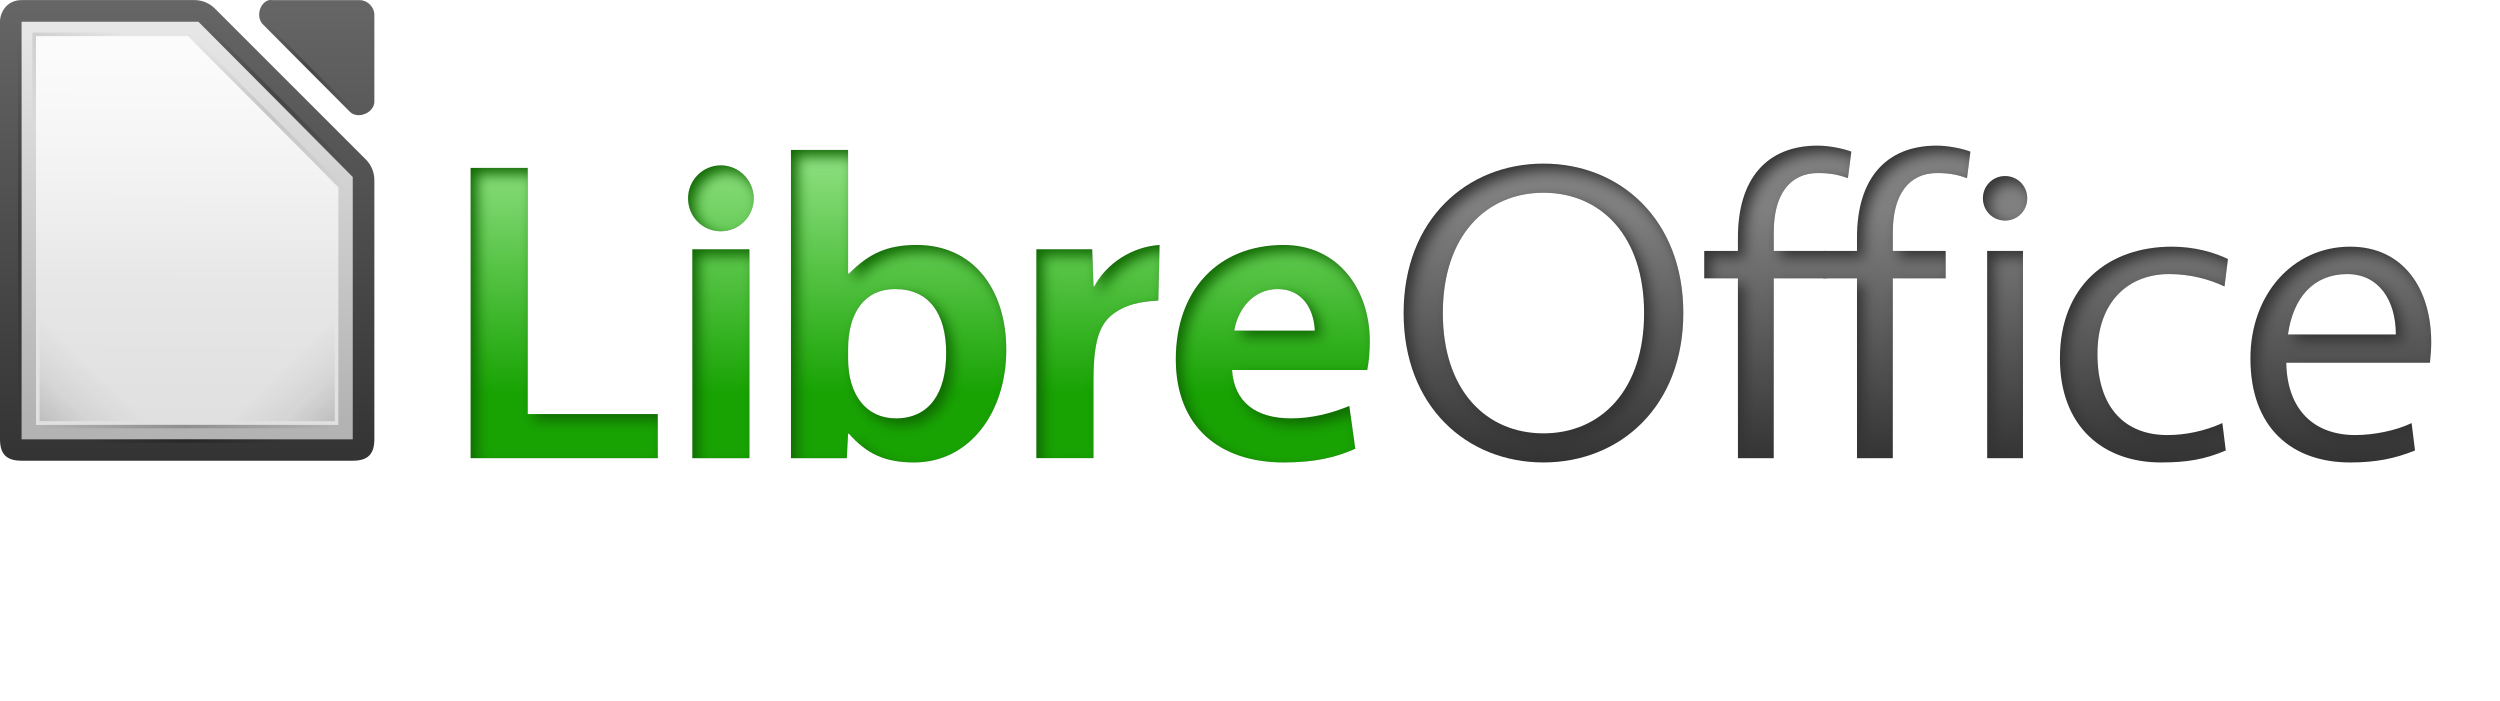
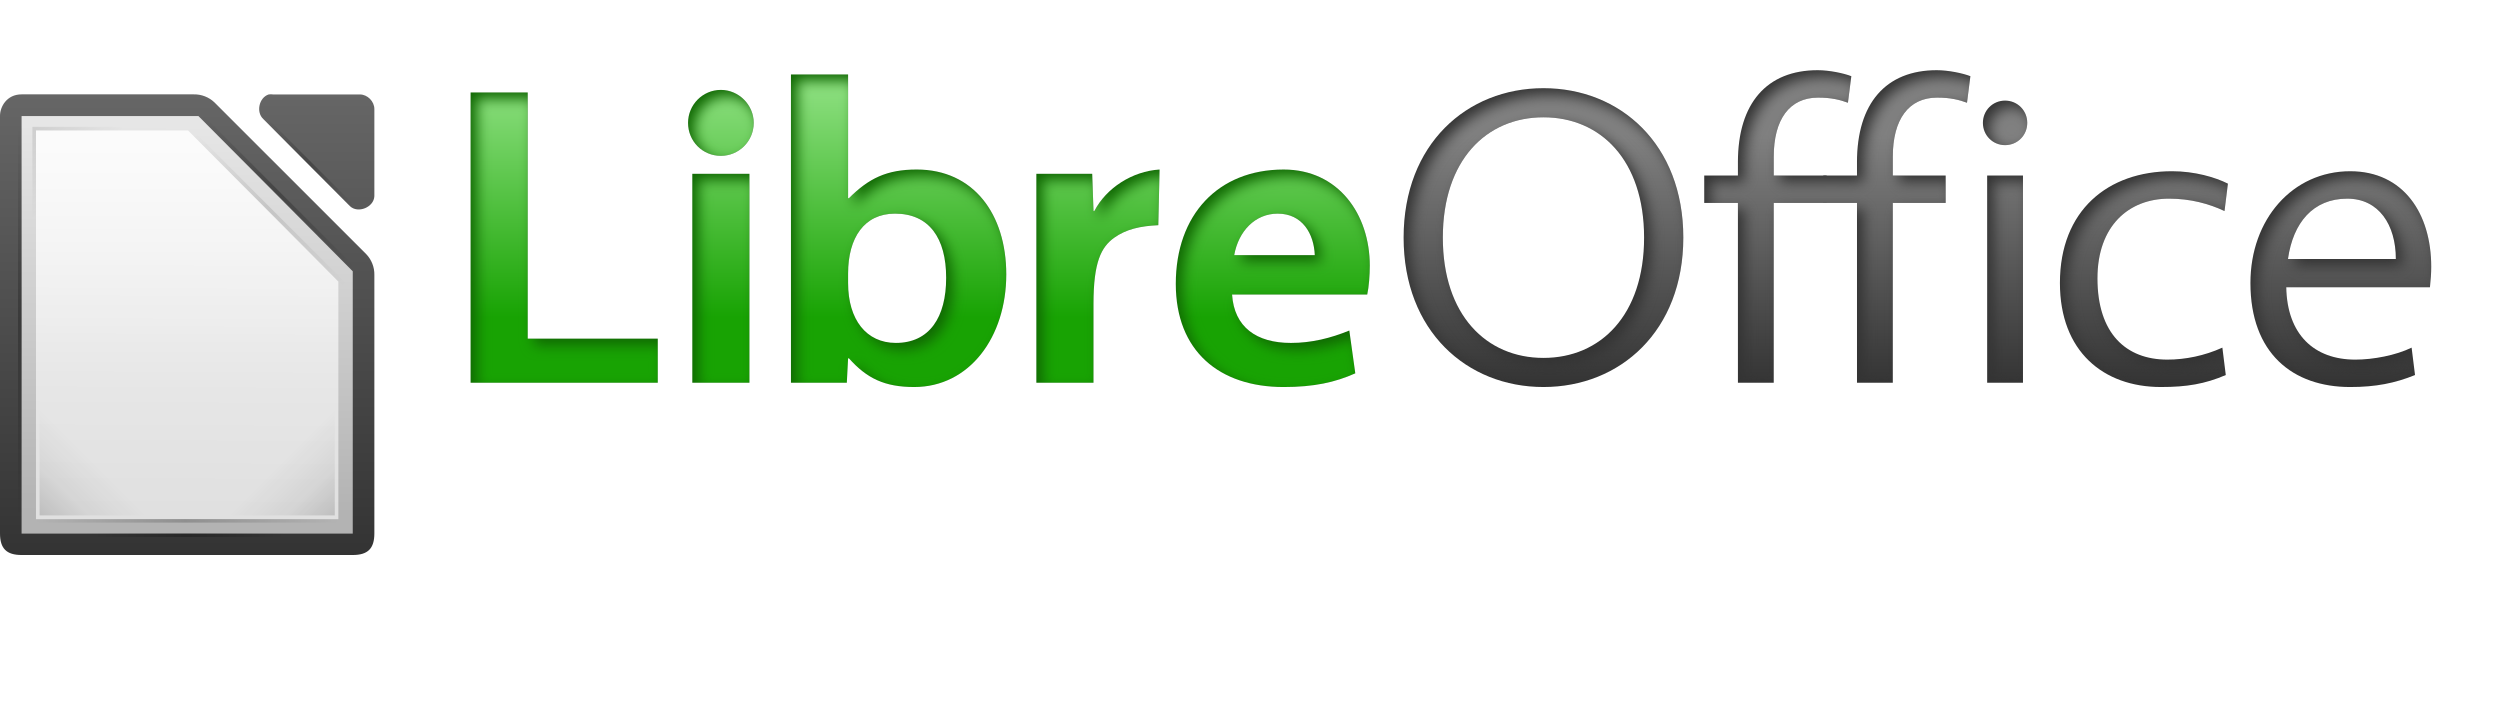
<svg xmlns="http://www.w3.org/2000/svg" xmlns:xlink="http://www.w3.org/1999/xlink" width="265.139" height="74.259" id="svg3375" version="1.1">
  <defs id="defs3377">
    <linearGradient xlink:href="#linearGradient4274-3-3" id="linearGradient4085" gradientUnits="userSpaceOnUse" x1="158.494" y1="2022.208" x2="158.494" y2="1982.232" />
    <linearGradient id="linearGradient4274-3-3">
      <stop id="stop4276-8-6" offset="0" style="stop-color:#333333;stop-opacity:1" />
      <stop id="stop4278-0-0" offset="1" style="stop-color:#808080;stop-opacity:1" />
    </linearGradient>
    <filter id="filter4026-4-0" color-interpolation-filters="sRGB">
      <feGaussianBlur id="feGaussianBlur4028-7-2" stdDeviation="1" result="result8" />
      <feOffset id="feOffset4030-6-8" dx="1" dy="1" result="result11" />
      <feComposite id="feComposite4032-8-3" in2="result11" result="result6" in="SourceGraphic" operator="in" />
      <feFlood id="feFlood4034-9-5" result="result10" in="result6" flood-opacity="1" flood-color="rgb(51,51,51)" />
      <feBlend id="feBlend4036-0-9" in2="result10" mode="normal" in="result6" result="result12" />
      <feComposite id="feComposite4038-6-0" in2="SourceGraphic" result="result2" operator="in" />
    </filter>
    <linearGradient xlink:href="#linearGradient4274-3-3" id="linearGradient4073" gradientUnits="userSpaceOnUse" x1="158.494" y1="2022.208" x2="158.494" y2="1982.232" />
    <linearGradient id="linearGradient3159">
      <stop id="stop3161" offset="0" style="stop-color:#333333;stop-opacity:1" />
      <stop id="stop3163" offset="1" style="stop-color:#808080;stop-opacity:1" />
    </linearGradient>
    <linearGradient xlink:href="#linearGradient4274-3-3" id="linearGradient4075" gradientUnits="userSpaceOnUse" x1="158.494" y1="2022.208" x2="158.494" y2="1982.232" />
    <linearGradient id="linearGradient3166">
      <stop id="stop3168" offset="0" style="stop-color:#333333;stop-opacity:1" />
      <stop id="stop3170" offset="1" style="stop-color:#808080;stop-opacity:1" />
    </linearGradient>
    <linearGradient xlink:href="#linearGradient4274-3-3" id="linearGradient4077" gradientUnits="userSpaceOnUse" x1="158.494" y1="2022.208" x2="158.494" y2="1982.232" />
    <linearGradient id="linearGradient3173">
      <stop id="stop3175" offset="0" style="stop-color:#333333;stop-opacity:1" />
      <stop id="stop3177" offset="1" style="stop-color:#808080;stop-opacity:1" />
    </linearGradient>
    <linearGradient xlink:href="#linearGradient4274-3-3" id="linearGradient4079" gradientUnits="userSpaceOnUse" x1="158.494" y1="2022.208" x2="158.494" y2="1982.232" />
    <linearGradient id="linearGradient3180">
      <stop id="stop3182" offset="0" style="stop-color:#333333;stop-opacity:1" />
      <stop id="stop3184" offset="1" style="stop-color:#808080;stop-opacity:1" />
    </linearGradient>
    <linearGradient xlink:href="#linearGradient4274-3-3" id="linearGradient4081" gradientUnits="userSpaceOnUse" x1="158.494" y1="2022.208" x2="158.494" y2="1982.232" />
    <linearGradient id="linearGradient3187">
      <stop id="stop3189" offset="0" style="stop-color:#333333;stop-opacity:1" />
      <stop id="stop3191" offset="1" style="stop-color:#808080;stop-opacity:1" />
    </linearGradient>
    <linearGradient xlink:href="#linearGradient4274-3-3" id="linearGradient4083" gradientUnits="userSpaceOnUse" x1="158.494" y1="2022.208" x2="158.494" y2="1982.232" />
    <linearGradient id="linearGradient3194">
      <stop id="stop3196" offset="0" style="stop-color:#333333;stop-opacity:1" />
      <stop id="stop3198" offset="1" style="stop-color:#808080;stop-opacity:1" />
    </linearGradient>
    <linearGradient xlink:href="#linearGradient4280-7-7" id="linearGradient4097" gradientUnits="userSpaceOnUse" x1="160.769" y1="2011.218" x2="160.769" y2="1972.846" />
    <linearGradient id="linearGradient4280-7-7">
      <stop id="stop4282-3-5" offset="0" style="stop-color:#18a303;stop-opacity:1" />
      <stop id="stop4284-2-1" offset="1" style="stop-color:#92e285;stop-opacity:1" />
    </linearGradient>
    <filter color-interpolation-filters="sRGB" id="filter4195-6-9">
      <feGaussianBlur result="result8" stdDeviation="1" id="feGaussianBlur4197-5-0" />
      <feOffset result="result11" dy="1" dx="1" id="feOffset4199-2-0" />
      <feComposite operator="in" in="SourceGraphic" result="result6" in2="result11" id="feComposite4201-6-3" />
      <feFlood flood-color="rgb(16,104,2)" flood-opacity="1" in="result6" result="result10" id="feFlood4203-5-0" />
      <feBlend result="result12" in="result6" mode="normal" in2="result10" id="feBlend4205-8-6" />
      <feComposite operator="in" result="result2" in2="SourceGraphic" id="feComposite4207-7-8" />
    </filter>
    <linearGradient xlink:href="#linearGradient4280-7-7" id="linearGradient4087" gradientUnits="userSpaceOnUse" x1="160.769" y1="2011.218" x2="160.769" y2="1972.846" />
    <linearGradient xlink:href="#linearGradient4280-7-7" id="linearGradient4089" gradientUnits="userSpaceOnUse" x1="160.769" y1="2011.218" x2="160.769" y2="1972.846" />
    <linearGradient xlink:href="#linearGradient4280-7-7" id="linearGradient4091" gradientUnits="userSpaceOnUse" x1="160.769" y1="2011.218" x2="160.769" y2="1972.846" />
    <linearGradient xlink:href="#linearGradient4280-7-7" id="linearGradient4093" gradientUnits="userSpaceOnUse" x1="160.769" y1="2011.218" x2="160.769" y2="1972.846" />
    <linearGradient xlink:href="#linearGradient4280-7-7" id="linearGradient4095" gradientUnits="userSpaceOnUse" x1="160.769" y1="2011.218" x2="160.769" y2="1972.846" />
    <linearGradient xlink:href="#linearGradient10292-1-5" id="linearGradient4103" gradientUnits="userSpaceOnUse" x1="110.969" y1="976.3" x2="110.969" y2="992.375" />
    <linearGradient id="linearGradient10292-1-5">
      <stop id="stop10294-4-6" offset="0" style="stop-color: rgb(102, 102, 102); stop-opacity: 1;" />
      <stop id="stop10296-2-9" offset="1" style="stop-color: rgb(51, 51, 51); stop-opacity: 1;" />
    </linearGradient>
    <linearGradient xlink:href="#linearGradient10292-1-5" id="linearGradient4099" gradientUnits="userSpaceOnUse" gradientTransform="matrix(1,0,0,1.00011,0,-0.10551)" x1="121.306" y1="976.378" x2="121.306" y2="992.424" />
    <linearGradient xlink:href="#linearGradient10292-1-5" id="linearGradient4101" gradientUnits="userSpaceOnUse" gradientTransform="matrix(1.00399,0,0,1.00959,-1.49914,-9.36636)" x1="110.969" y1="976.3" x2="110.969" y2="992.375" />
    <linearGradient xlink:href="#linearGradient10286-3-7" id="linearGradient4105" gradientUnits="userSpaceOnUse" gradientTransform="matrix(7.979,0,0,8.01241,-2383.56,-3106.47)" x1="294.343" y1="256.581" x2="294.418" y2="243.139" />
    <linearGradient id="linearGradient10286-3-7">
      <stop id="stop10288-4-3" offset="0" style="stop-color: rgb(179, 179, 179); stop-opacity: 1;" />
      <stop id="stop10290-0-0" offset="1" style="stop-color: rgb(230, 230, 230); stop-opacity: 1;" />
    </linearGradient>
    <linearGradient xlink:href="#linearGradient15606-06-7" id="linearGradient4107" gradientUnits="userSpaceOnUse" gradientTransform="matrix(4,0,0,4,-875,1971.91)" x1="209.062" y1="-765.461" x2="209.062" y2="-781.623" />
    <linearGradient id="linearGradient15606-06-7">
      <stop style="stop-color: rgb(255, 255, 255); stop-opacity: 0.588;" offset="0" id="stop15608-2-4" />
      <stop style="stop-color: rgb(255, 255, 255); stop-opacity: 0.863;" offset="1" id="stop15610-2-8" />
    </linearGradient>
    <linearGradient xlink:href="#linearGradient8074-1-3" id="linearGradient4109" gradientUnits="userSpaceOnUse" gradientTransform="matrix(0.370572,0.370572,-0.707107,0.707107,-1492.731,-368.4814)" x1="78.822" y1="-1194.638" x2="144" y2="-1194.638" />
    <linearGradient id="linearGradient8074-1-3">
      <stop style="stop-color: rgb(0, 0, 0); stop-opacity: 0;" offset="0" id="stop8076-18-0" />
      <stop id="stop8078-0-7" offset="0.493" style="stop-color: rgb(0, 0, 0); stop-opacity: 1;" />
      <stop style="stop-color: rgb(0, 0, 0); stop-opacity: 0;" offset="1" id="stop8080-6-2" />
    </linearGradient>
    <linearGradient xlink:href="#linearGradient8074-1-3" id="linearGradient4111" gradientUnits="userSpaceOnUse" gradientTransform="matrix(0.370572,0.370572,-0.707107,0.707107,-1492.731,-351.4814)" x1="30.744" y1="-1194.638" x2="144" y2="-1194.638" />
    <linearGradient xlink:href="#linearGradient8074-1-3" id="linearGradient4113" gradientUnits="userSpaceOnUse" gradientTransform="matrix(0.677019,0,0,0.999984,-1170.14,1881.622)" x1="-17" y1="-1194.638" x2="144" y2="-1194.638" />
    <linearGradient xlink:href="#linearGradient8074-1-3" id="linearGradient4115" gradientUnits="userSpaceOnUse" gradientTransform="matrix(0.341615,0,0,0.999984,619.8098,2262.27)" x1="-17" y1="-1194.638" x2="144" y2="-1194.638" />
    <linearGradient xlink:href="#linearGradient7931-6-2" id="linearGradient4117" gradientUnits="userSpaceOnUse" gradientTransform="matrix(0.390244,0,0,0.390244,622.6852,-608.2284)" x1="152" y1="-1192.638" x2="113.882" y2="-1230.756" />
    <linearGradient id="linearGradient7931-6-2">
      <stop id="stop7933-6-8" offset="0" style="stop-color: rgb(0, 0, 0); stop-opacity: 1;" />
      <stop style="stop-color: rgb(0, 0, 0); stop-opacity: 0.361;" offset="0.455" id="stop7968-0-0" />
      <stop id="stop7935-0-6" offset="1" style="stop-color: rgb(0, 0, 0); stop-opacity: 0;" />
    </linearGradient>
    <linearGradient xlink:href="#linearGradient7931-6-2" id="linearGradient4119" gradientUnits="userSpaceOnUse" gradientTransform="matrix(0.390244,0,0,0.390244,-659.3194,-608.2284)" x1="152" y1="-1192.638" x2="113.882" y2="-1230.756" />
    <linearGradient xlink:href="#linearGradient7303-8-3" id="linearGradient4121" gradientUnits="userSpaceOnUse" gradientTransform="matrix(1,0,0,-1,-1049.002,-880.5874)" x1="364.867" y1="300.819" x2="377.852" y2="287.834" />
    <linearGradient id="linearGradient7303-8-3">
      <stop style="stop-color: rgb(0, 0, 0); stop-opacity: 1;" offset="0" id="stop7305-7-7" />
      <stop style="stop-color: rgb(0, 0, 0); stop-opacity: 0;" offset="1" id="stop7307-0-1" />
    </linearGradient>
    <linearGradient xlink:href="#linearGradient8074-2-6-6" id="linearGradient4123" gradientUnits="userSpaceOnUse" gradientTransform="matrix(0.370572,0.370572,-0.707107,0.707107,-1494.731,-346.4814)" x1="30.744" y1="-1194.638" x2="144" y2="-1194.638" />
    <linearGradient id="linearGradient8074-2-6-6">
      <stop style="stop-color: rgb(0, 0, 0); stop-opacity: 0;" offset="0" id="stop8076-1-0-3" />
      <stop id="stop8078-94-9-3" offset="0.493" style="stop-color: rgb(0, 0, 0); stop-opacity: 1;" />
      <stop style="stop-color: rgb(0, 0, 0); stop-opacity: 0;" offset="1" id="stop8080-0-0-0" />
    </linearGradient>
    <linearGradient xlink:href="#linearGradient8074-1-3" id="linearGradient4125" gradientUnits="userSpaceOnUse" gradientTransform="matrix(0.521722,0,0,1,-674.133,121.9896)" x1="-17" y1="-1194.638" x2="144" y2="-1194.638" />
+     <linearGradient xlink:href="#linearGradient4274-3-3" id="linearGradient3140" gradientUnits="userSpaceOnUse" x1="158.494" y1="2022.208" x2="158.494" y2="1982.232" />
+     <linearGradient xlink:href="#linearGradient4274-3-3" id="linearGradient3142" gradientUnits="userSpaceOnUse" x1="158.494" y1="2022.208" x2="158.494" y2="1982.232" />
+     <linearGradient xlink:href="#linearGradient4274-3-3" id="linearGradient3144" gradientUnits="userSpaceOnUse" x1="158.494" y1="2022.208" x2="158.494" y2="1982.232" />
+     <linearGradient xlink:href="#linearGradient4274-3-3" id="linearGradient3146" gradientUnits="userSpaceOnUse" x1="158.494" y1="2022.208" x2="158.494" y2="1982.232" />
+     <linearGradient xlink:href="#linearGradient4274-3-3" id="linearGradient3148" gradientUnits="userSpaceOnUse" x1="158.494" y1="2022.208" x2="158.494" y2="1982.232" />
+     <linearGradient xlink:href="#linearGradient4274-3-3" id="linearGradient3150" gradientUnits="userSpaceOnUse" x1="158.494" y1="2022.208" x2="158.494" y2="1982.232" />
+     <linearGradient xlink:href="#linearGradient4274-3-3" id="linearGradient3152" gradientUnits="userSpaceOnUse" x1="158.494" y1="2022.208" x2="158.494" y2="1982.232" />
+     <linearGradient xlink:href="#linearGradient4280-7-7" id="linearGradient3154" gradientUnits="userSpaceOnUse" x1="160.769" y1="2011.218" x2="160.769" y2="1972.846" />
+     <linearGradient xlink:href="#linearGradient4280-7-7" id="linearGradient3156" gradientUnits="userSpaceOnUse" x1="160.769" y1="2011.218" x2="160.769" y2="1972.846" />
+     <linearGradient xlink:href="#linearGradient4280-7-7" id="linearGradient3158" gradientUnits="userSpaceOnUse" x1="160.769" y1="2011.218" x2="160.769" y2="1972.846" />
+     <linearGradient xlink:href="#linearGradient4280-7-7" id="linearGradient3160" gradientUnits="userSpaceOnUse" x1="160.769" y1="2011.218" x2="160.769" y2="1972.846" />
+     <linearGradient xlink:href="#linearGradient4280-7-7" id="linearGradient3162" gradientUnits="userSpaceOnUse" x1="160.769" y1="2011.218" x2="160.769" y2="1972.846" />
+     <linearGradient xlink:href="#linearGradient4280-7-7" id="linearGradient3164" gradientUnits="userSpaceOnUse" x1="160.769" y1="2011.218" x2="160.769" y2="1972.846" />
+     <linearGradient xlink:href="#linearGradient10292-1-5" id="linearGradient3167" gradientUnits="userSpaceOnUse" gradientTransform="matrix(1,0,0,1.00011,0,-0.10551)" x1="121.306" y1="976.378" x2="121.306" y2="992.424" />
+     <linearGradient xlink:href="#linearGradient10292-1-5" id="linearGradient3169" gradientUnits="userSpaceOnUse" gradientTransform="matrix(1.00399,0,0,1.00959,-1.49914,-9.36636)" x1="110.969" y1="976.3" x2="110.969" y2="992.375" />
+     <linearGradient xlink:href="#linearGradient10292-1-5" id="linearGradient3171" gradientUnits="userSpaceOnUse" x1="110.969" y1="976.3" x2="110.969" y2="992.375" />
+     <linearGradient xlink:href="#linearGradient10286-3-7" id="linearGradient3174" gradientUnits="userSpaceOnUse" gradientTransform="matrix(7.979,0,0,8.01241,-2383.56,-3106.47)" x1="294.343" y1="256.581" x2="294.418" y2="243.139" />
+     <linearGradient xlink:href="#linearGradient15606-06-7" id="linearGradient3176" gradientUnits="userSpaceOnUse" gradientTransform="matrix(4,0,0,4,-875,1971.91)" x1="209.062" y1="-765.461" x2="209.062" y2="-781.623" />
+     <linearGradient xlink:href="#linearGradient8074-1-3" id="linearGradient3178" gradientUnits="userSpaceOnUse" gradientTransform="matrix(0.370572,0.370572,-0.707107,0.707107,-1492.731,-368.4814)" x1="78.822" y1="-1194.638" x2="144" y2="-1194.638" />
+     <linearGradient xlink:href="#linearGradient8074-1-3" id="linearGradient3181" gradientUnits="userSpaceOnUse" gradientTransform="matrix(0.370572,0.370572,-0.707107,0.707107,-1492.731,-351.4814)" x1="30.744" y1="-1194.638" x2="144" y2="-1194.638" />
+     <linearGradient xlink:href="#linearGradient8074-1-3" id="linearGradient3183" gradientUnits="userSpaceOnUse" gradientTransform="matrix(0.677019,0,0,0.999984,-1170.14,1881.622)" x1="-17" y1="-1194.638" x2="144" y2="-1194.638" />
+     <linearGradient xlink:href="#linearGradient8074-1-3" id="linearGradient3185" gradientUnits="userSpaceOnUse" gradientTransform="matrix(0.341615,0,0,0.999984,619.8098,2262.27)" x1="-17" y1="-1194.638" x2="144" y2="-1194.638" />
+     <linearGradient xlink:href="#linearGradient7931-6-2" id="linearGradient3188" gradientUnits="userSpaceOnUse" gradientTransform="matrix(0.390244,0,0,0.390244,622.6852,-608.2284)" x1="152" y1="-1192.638" x2="113.882" y2="-1230.756" />
+     <linearGradient xlink:href="#linearGradient7931-6-2" id="linearGradient3190" gradientUnits="userSpaceOnUse" gradientTransform="matrix(0.390244,0,0,0.390244,-659.3194,-608.2284)" x1="152" y1="-1192.638" x2="113.882" y2="-1230.756" />
+     <linearGradient xlink:href="#linearGradient7303-8-3" id="linearGradient3192" gradientUnits="userSpaceOnUse" gradientTransform="matrix(1,0,0,-1,-1049.002,-880.5874)" x1="364.867" y1="300.819" x2="377.852" y2="287.834" />
+     <linearGradient xlink:href="#linearGradient8074-2-6-6" id="linearGradient3195" gradientUnits="userSpaceOnUse" gradientTransform="matrix(0.370572,0.370572,-0.707107,0.707107,-1494.731,-346.4814)" x1="30.744" y1="-1194.638" x2="144" y2="-1194.638" />
+     <linearGradient xlink:href="#linearGradient8074-1-3" id="linearGradient3197" gradientUnits="userSpaceOnUse" gradientTransform="matrix(0.521722,0,0,1,-674.133,121.9896)" x1="-17" y1="-1194.638" x2="144" y2="-1194.638" />
  </defs>
  <g id="layer1" transform="translate(-242.4305,-495.2325)">
-     <g id="g4041" transform="matrix(0.9925975,0,0,0.9925975,41.30149,-333.0358)">
-       <g style="display:inline" id="g9823" transform="matrix(0.6756868,0,0,0.6756868,183.0402,-320.4621)">
-         <g id="text4528-0" style="font-size:67.562px;font-style:normal;font-variant:normal;font-weight:normal;font-stretch:normal;fill:url(#linearGradient4085);fill-opacity:1;stroke:none;display:inline;filter:url(#filter4026-4-0);font-family:Vegur;-inkscape-font-specification:Vegur" transform="matrix(0.9979429,0,0,1.002061,4.9545742e-6,-244)">
-           <path id="path4576-4" style="font-weight:normal;fill:url(#linearGradient4073);-inkscape-font-specification:Andale Mono" d="m 273.622,1975.037 c -12.161,0 -22.16,8.851 -22.16,23.579 0,14.729 9.999,23.579 22.16,23.579 12.161,0 22.16,-8.851 22.16,-23.579 0,-14.729 -9.999,-23.579 -22.16,-23.579 m 0,4.594 c 9.053,0 15.945,6.756 15.945,18.985 0,12.229 -6.891,18.985 -15.945,18.985 -9.053,0 -15.945,-6.756 -15.945,-18.985 0,-12.229 6.891,-18.985 15.945,-18.985" />
-           <path id="path4578-8" style="font-weight:normal;fill:url(#linearGradient4075);-inkscape-font-specification:Andale Mono" d="m 304.435,1986.725 0,2.095 -5.337,0 0,4.324 5.337,0 0,28.376 5.675,0 0,-28.376 8.378,0 0,-4.324 -8.378,0 0,-2.973 c 0,-5.878 2.5,-9.324 7.026,-9.324 2.094,0 3.446,0.338 4.729,0.811 l 0.54,-4.189 c -1.216,-0.473 -3.513,-0.946 -5.337,-0.946 -8.04,0 -12.634,5.202 -12.634,14.526" />
-           <path id="path4580-7" style="font-weight:normal;fill:url(#linearGradient4077);-inkscape-font-specification:Andale Mono" d="m 323.302,1986.725 0,2.095 -5.337,0 0,4.324 5.337,0 0,28.376 5.675,0 0,-28.376 8.378,0 0,-4.324 -8.378,0 0,-2.973 c 0,-5.878 2.5,-9.324 7.026,-9.324 2.094,0 3.446,0.338 4.729,0.811 l 0.54,-4.189 c -1.216,-0.473 -3.513,-0.946 -5.337,-0.946 -8.04,0 -12.634,5.202 -12.634,14.526" />
-           <path id="path4582-0" style="font-weight:normal;fill:url(#linearGradient4079);-inkscape-font-specification:Andale Mono" d="m 343.929,2021.52 5.675,0 0,-32.7 -5.675,0 0,32.7 m 2.838,-37.497 c 1.959,0 3.513,-1.554 3.513,-3.513 0,-1.959 -1.554,-3.513 -3.513,-3.513 -1.959,0 -3.513,1.554 -3.513,3.513 0,1.959 1.554,3.513 3.513,3.513" />
-           <path id="path4584-8" style="font-weight:normal;fill:url(#linearGradient4081);-inkscape-font-specification:Andale Mono" d="m 361.405,2005.034 c 0,-8.243 4.932,-12.567 11.35,-12.567 3.378,0 6.351,0.811 8.783,1.959 l 0.54,-4.324 c -2.027,-1.014 -5.27,-1.959 -8.851,-1.959 -10.134,0 -17.769,6.148 -17.769,17.634 0,10.81 6.891,16.418 16.012,16.418 4.054,0 6.959,-0.473 10.269,-1.892 l -0.54,-4.324 c -2.838,1.284 -5.878,1.892 -8.716,1.892 -6.554,0 -11.08,-4.121 -11.08,-12.837" />
-           <path id="path4586-6" style="font-weight:normal;fill:url(#linearGradient4083);-inkscape-font-specification:Andale Mono" d="m 414.09,2006.453 c 0.135,-1.216 0.203,-2.229 0.203,-3.243 0,-8.378 -4.392,-15.066 -12.837,-15.066 -9.121,0 -15.81,7.567 -15.81,17.634 0,11.08 6.689,16.418 15.81,16.418 4.054,0 7.094,-0.608 10.269,-1.892 l -0.54,-4.324 c -2.5,1.216 -6.081,1.892 -8.918,1.892 -6.554,0 -10.81,-3.986 -10.945,-11.418 l 22.769,0 m -13.107,-13.985 c 5,0 7.702,4.121 7.702,9.526 l -17.093,0 c 0.811,-5.743 3.986,-9.526 9.391,-9.526" />
-         </g>
-         <g id="text4542-2" style="font-size:67.562px;font-style:normal;font-variant:normal;font-weight:normal;font-stretch:normal;fill:url(#linearGradient4097);fill-opacity:1;stroke:none;display:inline;filter:url(#filter4195-6-9);font-family:Vegur;-inkscape-font-specification:Vegur" transform="matrix(0.9979429,0,0,1.002061,4.9545742e-6,-244)">
-           <path style="fill:url(#linearGradient4087)" id="path4589-4" d="m 103.619,1975.712 0,45.807 29.66,0 0,-6.959 -20.607,0 0,-38.848 -9.053,0" />
-           <path style="fill:url(#linearGradient4089)" id="path4591-7" d="m 138.751,2021.52 9.053,0 0,-32.97 -9.053,0 0,32.97 m 4.527,-35.808 c 2.838,0 5.202,-2.297 5.202,-5.202 0,-2.838 -2.365,-5.202 -5.202,-5.202 -2.905,0 -5.202,2.365 -5.202,5.202 0,2.905 2.297,5.202 5.202,5.202" />
-           <path style="fill:url(#linearGradient4091)" id="path4593-9" d="m 163.57,1992.4 -0.135,0 0,-19.526 -9.053,0 0,48.645 8.851,0 0.203,-3.851 0.135,0 c 2.838,3.175 5.675,4.527 10.337,4.527 8.783,0 14.593,-7.905 14.593,-17.769 0,-9.526 -5.202,-16.553 -14.188,-16.553 -4.797,0 -7.635,1.419 -10.742,4.527 m -0.135,11.891 c 0,-5.675 2.567,-9.459 7.432,-9.459 5.405,0 8.107,3.851 8.107,10.134 0,6.216 -2.635,10.269 -7.972,10.269 -4.662,0 -7.567,-3.648 -7.567,-9.459 l 0,-1.486" />
-           <path style="fill:url(#linearGradient4093)" id="path4595-3" d="m 212.793,1987.873 c -4.324,0.27 -8.445,2.905 -10.337,6.553 l -0.135,0 -0.203,-5.878 -8.851,0 0,32.97 9.053,0 0,-12.431 c 0,-6.621 1.216,-8.986 3.311,-10.472 1.824,-1.284 3.986,-1.824 6.959,-1.959 l 0.203,-8.783" />
-           <path style="fill:url(#linearGradient4095)" id="path4597-9" d="m 246.103,2003.075 c 0,-8.175 -5,-15.201 -13.648,-15.201 -10.405,0 -17.093,7.162 -17.093,18.039 0,10.607 6.891,16.283 17.093,16.283 4.797,0 8.175,-0.743 11.35,-2.162 l -0.946,-6.756 c -2.973,1.216 -6.013,1.959 -9.256,1.959 -5.473,0 -8.986,-2.5 -9.324,-7.635 l 21.417,0 c 0.27,-1.216 0.405,-3.108 0.405,-4.527 m -14.593,-8.243 c 3.919,0 5.743,3.175 5.878,6.554 l -12.769,0 c 0.676,-3.784 3.311,-6.554 6.891,-6.554" />
-         </g>
+     <g transform="matrix(0.6706849,0,0,0.6706849,222.9868,-659.1257)" id="g9823" style="display:inline">
+       <g transform="matrix(0.9979429,0,0,1.002061,4.9545742e-6,-244)" style="font-size:67.562px;font-style:normal;font-variant:normal;font-weight:normal;font-stretch:normal;fill:url(#linearGradient3152);fill-opacity:1;stroke:none;display:inline;filter:url(#filter4026-4-0);font-family:Vegur;-inkscape-font-specification:Vegur" id="text4528-0">
+         <path d="m 273.622,1975.037 c -12.161,0 -22.16,8.851 -22.16,23.579 0,14.729 9.999,23.579 22.16,23.579 12.161,0 22.16,-8.851 22.16,-23.579 0,-14.729 -9.999,-23.579 -22.16,-23.579 m 0,4.594 c 9.053,0 15.945,6.756 15.945,18.985 0,12.229 -6.891,18.985 -15.945,18.985 -9.053,0 -15.945,-6.756 -15.945,-18.985 0,-12.229 6.891,-18.985 15.945,-18.985" style="font-weight:normal;fill:url(#linearGradient3140);-inkscape-font-specification:Andale Mono" id="path4576-4" />
+         <path d="m 304.435,1986.725 0,2.095 -5.337,0 0,4.324 5.337,0 0,28.376 5.675,0 0,-28.376 8.378,0 0,-4.324 -8.378,0 0,-2.973 c 0,-5.878 2.5,-9.324 7.026,-9.324 2.094,0 3.446,0.338 4.729,0.811 l 0.54,-4.189 c -1.216,-0.473 -3.513,-0.946 -5.337,-0.946 -8.04,0 -12.634,5.202 -12.634,14.526" style="font-weight:normal;fill:url(#linearGradient3142);-inkscape-font-specification:Andale Mono" id="path4578-8" />
+         <path d="m 323.302,1986.725 0,2.095 -5.337,0 0,4.324 5.337,0 0,28.376 5.675,0 0,-28.376 8.378,0 0,-4.324 -8.378,0 0,-2.973 c 0,-5.878 2.5,-9.324 7.026,-9.324 2.094,0 3.446,0.338 4.729,0.811 l 0.54,-4.189 c -1.216,-0.473 -3.513,-0.946 -5.337,-0.946 -8.04,0 -12.634,5.202 -12.634,14.526" style="font-weight:normal;fill:url(#linearGradient3144);-inkscape-font-specification:Andale Mono" id="path4580-7" />
+         <path d="m 343.929,2021.52 5.675,0 0,-32.7 -5.675,0 0,32.7 m 2.838,-37.497 c 1.959,0 3.513,-1.554 3.513,-3.513 0,-1.959 -1.554,-3.513 -3.513,-3.513 -1.959,0 -3.513,1.554 -3.513,3.513 0,1.959 1.554,3.513 3.513,3.513" style="font-weight:normal;fill:url(#linearGradient3146);-inkscape-font-specification:Andale Mono" id="path4582-0" />
+         <path d="m 361.405,2005.034 c 0,-8.243 4.932,-12.567 11.35,-12.567 3.378,0 6.351,0.811 8.783,1.959 l 0.54,-4.324 c -2.027,-1.014 -5.27,-1.959 -8.851,-1.959 -10.134,0 -17.769,6.148 -17.769,17.634 0,10.81 6.891,16.418 16.012,16.418 4.054,0 6.959,-0.473 10.269,-1.892 l -0.54,-4.324 c -2.838,1.284 -5.878,1.892 -8.716,1.892 -6.554,0 -11.08,-4.121 -11.08,-12.837" style="font-weight:normal;fill:url(#linearGradient3148);-inkscape-font-specification:Andale Mono" id="path4584-8" />
+         <path d="m 414.09,2006.453 c 0.135,-1.216 0.203,-2.229 0.203,-3.243 0,-8.378 -4.392,-15.066 -12.837,-15.066 -9.121,0 -15.81,7.567 -15.81,17.634 0,11.08 6.689,16.418 15.81,16.418 4.054,0 7.094,-0.608 10.269,-1.892 l -0.54,-4.324 c -2.5,1.216 -6.081,1.892 -8.918,1.892 -6.554,0 -10.81,-3.986 -10.945,-11.418 l 22.769,0 m -13.107,-13.985 c 5,0 7.702,4.121 7.702,9.526 l -17.093,0 c 0.811,-5.743 3.986,-9.526 9.391,-9.526" style="font-weight:normal;fill:url(#linearGradient3150);-inkscape-font-specification:Andale Mono" id="path4586-6" />
      </g>
-       <g transform="matrix(0.3846203,0,0,0.3846203,469.1706,1292.387)" style="display:inline" id="g10483">
-         <g id="g5171-2" style="display:inline" transform="translate(-642.0023,-24.01044)">
-           <g transform="matrix(7.99974,0,0,7.9969,-938.968,-8974.56)" id="g25513-7" style="fill:url(#linearGradient4103);fill-opacity:1;display:inline">
-             <path id="path25515-5" d="m 111,977.123 0,14.502 c 5e-5,0.524 0.226,0.75 0.75,0.75 l 11.5,0 c 0.524,-5e-5 0.75,-0.226 0.75,-0.75 l 0,-8.981 c 0.006,-0.264 -0.098,-0.529 -0.281,-0.719 l -5.27,-5.271 c -0.19,-0.184 -0.455,-0.287 -0.719,-0.281 l -5.98,0 c -0.519,0 -0.752,0.436 -0.75,0.75 z" style="font-size:medium;font-style:normal;font-variant:normal;font-weight:normal;font-stretch:normal;text-indent:0pt;text-align:start;text-decoration:none;line-height:normal;letter-spacing:normal;word-spacing:normal;text-transform:none;direction:ltr;text-anchor:start;color:#000000;fill:url(#linearGradient4099);fill-opacity:1;stroke:none;stroke-width:2;marker:none;visibility:visible;display:inline;overflow:visible;font-family:Andale Mono" />
-             <path id="path25517-1" d="m 120.329,976.376 c -0.333,0.107 -0.445,0.613 -0.188,0.852 l 3.012,3.029 c 0.278,0.265 0.832,0.038 0.847,-0.347 l 0,-3.029 c -3e-5,-0.264 -0.239,-0.505 -0.502,-0.505 l -3.012,0 c -0.052,-0.008 -0.105,-0.008 -0.157,0 z" style="font-size:medium;font-style:normal;font-variant:normal;font-weight:normal;font-stretch:normal;text-indent:0pt;text-align:start;text-decoration:none;line-height:normal;letter-spacing:normal;word-spacing:normal;text-transform:none;direction:ltr;text-anchor:start;color:#000000;fill:url(#linearGradient4101);fill-opacity:1;fill-rule:nonzero;stroke:none;stroke-width:1;marker:none;visibility:visible;display:inline;overflow:visible;font-family:Andale Mono" />
-           </g>
-           <path id="path25519-9" d="m -45,-1160.577 0,2 0,112 0,2 2,0 87.998,0 2,0 0,-2 0,-70 0,-0.875 -0.625,-0.625 -41.749,-42 -0.5,-0.5 -0.875,0 -46.249,0 -2,0 z" style="font-size:medium;font-style:normal;font-variant:normal;font-weight:normal;font-stretch:normal;text-indent:0pt;text-align:start;text-decoration:none;line-height:normal;letter-spacing:normal;word-spacing:normal;text-transform:none;direction:ltr;text-anchor:start;color:#000000;fill:url(#linearGradient4105);fill-opacity:1;fill-rule:nonzero;stroke:none;stroke-width:1;marker:none;visibility:visible;display:inline;overflow:visible;font-family:Andale Mono" />
-           <path style="fill:url(#linearGradient4107);fill-opacity:1;stroke:none;display:inline" d="m -41,-1156.577 42.234,0 41.764,42 0,66 -83.997,0 0,-108 z" id="path25521-0" />
-         </g>
-         <path style="opacity:0.25;color:#000000;fill:url(#linearGradient4109);fill-opacity:1;fill-rule:nonzero;stroke:none;stroke-width:1;marker:none;visibility:visible;display:inline;overflow:visible" d="m -618.295,-1183.517 23.662,23.662 -0.707,0.707 -23.662,-23.662 z" id="path20877-0" />
-         <path id="path20879-6" d="m -636.295,-1184.517 41.662,41.662 -0.707,0.707 -41.662,-41.662 z" style="opacity:0.25;color:#000000;fill:url(#linearGradient4111);fill-opacity:1;fill-rule:nonzero;stroke:none;stroke-width:1;marker:none;visibility:visible;display:inline;overflow:visible" />
-         <rect transform="matrix(0,1,-1,0,0,0)" y="687.002" x="-1181.648" height="1" width="109" id="rect20881-2" style="opacity:0.25;color:#000000;fill:url(#linearGradient4113);fill-opacity:1;fill-rule:nonzero;stroke:none;stroke-width:1;marker:none;visibility:visible;display:inline;overflow:visible" />
-         <rect style="opacity:0.25;color:#000000;fill:url(#linearGradient4115);fill-opacity:1;fill-rule:nonzero;stroke:none;stroke-width:1;marker:none;visibility:visible;display:inline;overflow:visible" id="rect20883-0" width="55" height="1" x="614.002" y="1067.648" transform="scale(-1,-1)" />
-         <rect transform="scale(-1,1)" style="opacity:0.15;color:#000000;fill:url(#linearGradient4117);fill-opacity:1;fill-rule:nonzero;stroke:none;stroke-width:2;marker:none;visibility:visible;display:inline;overflow:visible" id="rect20885-2" width="32" height="32" x="650.002" y="-1105.648" />
-         <rect y="-1105.648" x="-632.002" height="32" width="32" id="rect20887-4" style="opacity:0.15;color:#000000;fill:url(#linearGradient4119);fill-opacity:1;fill-rule:nonzero;stroke:none;stroke-width:2;marker:none;visibility:visible;display:inline;overflow:visible" />
-         <path style="opacity:0.1;color:#000000;fill:url(#linearGradient4121);fill-opacity:1;fill-rule:nonzero;stroke:none;stroke-width:2;marker:none;visibility:visible;display:inline;overflow:visible" d="m -684.002,-1156.587 0,-24 0,-1 1,0 24,0 0,1 -24,0 0,24 z" id="path20889-9" />
-         <path style="opacity:0.1;color:#000000;fill:url(#linearGradient4123);fill-opacity:1;fill-rule:nonzero;stroke:none;stroke-width:1;marker:none;visibility:visible;display:inline;overflow:visible" d="m -638.295,-1179.517 41.662,41.662 -0.707,0.707 -41.662,-41.662 z" id="path20891-9" />
-         <rect style="opacity:0.2;color:#000000;fill:url(#linearGradient4125);fill-opacity:1;fill-rule:nonzero;stroke:none;stroke-width:1;marker:none;visibility:visible;display:inline;overflow:visible" id="rect20893-9" width="83.997" height="1" x="-683.002" y="-1072.648" />
+       <g transform="matrix(0.9979429,0,0,1.002061,4.9545742e-6,-244)" style="font-size:67.562px;font-style:normal;font-variant:normal;font-weight:normal;font-stretch:normal;fill:url(#linearGradient3164);fill-opacity:1;stroke:none;display:inline;filter:url(#filter4195-6-9);font-family:Vegur;-inkscape-font-specification:Vegur" id="text4542-2">
+         <path d="m 103.619,1975.712 0,45.807 29.66,0 0,-6.959 -20.607,0 0,-38.848 -9.053,0" id="path4589-4" style="fill:url(#linearGradient3154)" />
+         <path d="m 138.751,2021.52 9.053,0 0,-32.97 -9.053,0 0,32.97 m 4.527,-35.808 c 2.838,0 5.202,-2.297 5.202,-5.202 0,-2.838 -2.365,-5.202 -5.202,-5.202 -2.905,0 -5.202,2.365 -5.202,5.202 0,2.905 2.297,5.202 5.202,5.202" id="path4591-7" style="fill:url(#linearGradient3156)" />
+         <path d="m 163.57,1992.4 -0.135,0 0,-19.526 -9.053,0 0,48.645 8.851,0 0.203,-3.851 0.135,0 c 2.838,3.175 5.675,4.527 10.337,4.527 8.783,0 14.593,-7.905 14.593,-17.769 0,-9.526 -5.202,-16.553 -14.188,-16.553 -4.797,0 -7.635,1.419 -10.742,4.527 m -0.135,11.891 c 0,-5.675 2.567,-9.459 7.432,-9.459 5.405,0 8.107,3.851 8.107,10.134 0,6.216 -2.635,10.269 -7.972,10.269 -4.662,0 -7.567,-3.648 -7.567,-9.459 l 0,-1.486" id="path4593-9" style="fill:url(#linearGradient3158)" />
+         <path d="m 212.793,1987.873 c -4.324,0.27 -8.445,2.905 -10.337,6.553 l -0.135,0 -0.203,-5.878 -8.851,0 0,32.97 9.053,0 0,-12.431 c 0,-6.621 1.216,-8.986 3.311,-10.472 1.824,-1.284 3.986,-1.824 6.959,-1.959 l 0.203,-8.783" id="path4595-3" style="fill:url(#linearGradient3160)" />
+         <path d="m 246.103,2003.075 c 0,-8.175 -5,-15.201 -13.648,-15.201 -10.405,0 -17.093,7.162 -17.093,18.039 0,10.607 6.891,16.283 17.093,16.283 4.797,0 8.175,-0.743 11.35,-2.162 l -0.946,-6.756 c -2.973,1.216 -6.013,1.959 -9.256,1.959 -5.473,0 -8.986,-2.5 -9.324,-7.635 l 21.417,0 c 0.27,-1.216 0.405,-3.108 0.405,-4.527 m -14.593,-8.243 c 3.919,0 5.743,3.175 5.878,6.554 l -12.769,0 c 0.676,-3.784 3.311,-6.554 6.891,-6.554" id="path4597-9" style="fill:url(#linearGradient3162)" />
      </g>
    </g>
-     <flowRoot xml:space="preserve" id="flowRoot4147" style="font-size:40px;font-style:normal;font-weight:normal;line-height:125%;letter-spacing:0px;word-spacing:0px;fill:#4e9a06;fill-opacity:1;stroke:none;font-family:Sans" transform="matrix(0.9925975,0,0,0.9925975,178.1666,544.9274)">
-       <flowRegion id="flowRegion4149">
-         <rect id="rect4151" width="271.731" height="59.599" x="114.147" y="-53.553" style="fill:#4e9a06" />
-       </flowRegion>
-       <flowPara id="flowPara4153" style="font-size:16px;font-weight:bold;fill:#4e9a06;-inkscape-font-specification:Sans Bold">Corso intensivo di </flowPara>
-     </flowRoot>
-     <flowRoot xml:space="preserve" id="flowRoot4155" style="font-size:40px;font-style:normal;font-weight:normal;line-height:125%;letter-spacing:0px;word-spacing:0px;fill:#4e9a06;fill-opacity:1;stroke:none;font-family:Sans" transform="matrix(0.5099466,0,0,0.5099466,262.8433,476.9239)">
+     <g id="g10483" style="display:inline" transform="matrix(0.3817731,0,0,0.3817731,506.999,959.7842)">
+       <g transform="translate(-642.0023,-24.01044)" style="display:inline" id="g5171-2">
+         <g style="fill:url(#linearGradient3171);fill-opacity:1;display:inline" id="g25513-7" transform="matrix(7.99974,0,0,7.9969,-938.968,-8974.56)">
+           <path style="font-size:medium;font-style:normal;font-variant:normal;font-weight:normal;font-stretch:normal;text-indent:0pt;text-align:start;text-decoration:none;line-height:normal;letter-spacing:normal;word-spacing:normal;text-transform:none;direction:ltr;text-anchor:start;color:#000000;fill:url(#linearGradient3167);fill-opacity:1;stroke:none;stroke-width:2;marker:none;visibility:visible;display:inline;overflow:visible;font-family:Andale Mono" d="m 111,977.123 0,14.502 c 5e-5,0.524 0.226,0.75 0.75,0.75 l 11.5,0 c 0.524,-5e-5 0.75,-0.226 0.75,-0.75 l 0,-8.981 c 0.006,-0.264 -0.098,-0.529 -0.281,-0.719 l -5.27,-5.271 c -0.19,-0.184 -0.455,-0.287 -0.719,-0.281 l -5.98,0 c -0.519,0 -0.752,0.436 -0.75,0.75 z" id="path25515-5" />
+           <path style="font-size:medium;font-style:normal;font-variant:normal;font-weight:normal;font-stretch:normal;text-indent:0pt;text-align:start;text-decoration:none;line-height:normal;letter-spacing:normal;word-spacing:normal;text-transform:none;direction:ltr;text-anchor:start;color:#000000;fill:url(#linearGradient3169);fill-opacity:1;fill-rule:nonzero;stroke:none;stroke-width:1;marker:none;visibility:visible;display:inline;overflow:visible;font-family:Andale Mono" d="m 120.329,976.376 c -0.333,0.107 -0.445,0.613 -0.188,0.852 l 3.012,3.029 c 0.278,0.265 0.832,0.038 0.847,-0.347 l 0,-3.029 c -3e-5,-0.264 -0.239,-0.505 -0.502,-0.505 l -3.012,0 c -0.052,-0.008 -0.105,-0.008 -0.157,0 z" id="path25517-1" />
+         </g>
+         <path style="font-size:medium;font-style:normal;font-variant:normal;font-weight:normal;font-stretch:normal;text-indent:0pt;text-align:start;text-decoration:none;line-height:normal;letter-spacing:normal;word-spacing:normal;text-transform:none;direction:ltr;text-anchor:start;color:#000000;fill:url(#linearGradient3174);fill-opacity:1;fill-rule:nonzero;stroke:none;stroke-width:1;marker:none;visibility:visible;display:inline;overflow:visible;font-family:Andale Mono" d="m -45,-1160.577 0,2 0,112 0,2 2,0 87.998,0 2,0 0,-2 0,-70 0,-0.875 -0.625,-0.625 -41.749,-42 -0.5,-0.5 -0.875,0 -46.249,0 -2,0 z" id="path25519-9" />
+         <path id="path25521-0" d="m -41,-1156.577 42.234,0 41.764,42 0,66 -83.997,0 0,-108 z" style="fill:url(#linearGradient3176);fill-opacity:1;stroke:none;display:inline" />
+       </g>
+       <path id="path20877-0" d="m -618.295,-1183.517 23.662,23.662 -0.707,0.707 -23.662,-23.662 z" style="opacity:0.25;color:#000000;fill:url(#linearGradient3178);fill-opacity:1;fill-rule:nonzero;stroke:none;stroke-width:1;marker:none;visibility:visible;display:inline;overflow:visible" />
+       <path style="opacity:0.25;color:#000000;fill:url(#linearGradient3181);fill-opacity:1;fill-rule:nonzero;stroke:none;stroke-width:1;marker:none;visibility:visible;display:inline;overflow:visible" d="m -636.295,-1184.517 41.662,41.662 -0.707,0.707 -41.662,-41.662 z" id="path20879-6" />
+       <rect style="opacity:0.25;color:#000000;fill:url(#linearGradient3183);fill-opacity:1;fill-rule:nonzero;stroke:none;stroke-width:1;marker:none;visibility:visible;display:inline;overflow:visible" id="rect20881-2" width="109" height="1" x="-1181.648" y="687.002" transform="matrix(0,1,-1,0,0,0)" />
+       <rect transform="scale(-1,-1)" y="1067.648" x="614.002" height="1" width="55" id="rect20883-0" style="opacity:0.25;color:#000000;fill:url(#linearGradient3185);fill-opacity:1;fill-rule:nonzero;stroke:none;stroke-width:1;marker:none;visibility:visible;display:inline;overflow:visible" />
+       <rect y="-1105.648" x="650.002" height="32" width="32" id="rect20885-2" style="opacity:0.15;color:#000000;fill:url(#linearGradient3188);fill-opacity:1;fill-rule:nonzero;stroke:none;stroke-width:2;marker:none;visibility:visible;display:inline;overflow:visible" transform="scale(-1,1)" />
+       <rect style="opacity:0.15;color:#000000;fill:url(#linearGradient3190);fill-opacity:1;fill-rule:nonzero;stroke:none;stroke-width:2;marker:none;visibility:visible;display:inline;overflow:visible" id="rect20887-4" width="32" height="32" x="-632.002" y="-1105.648" />
+       <path id="path20889-9" d="m -684.002,-1156.587 0,-24 0,-1 1,0 24,0 0,1 -24,0 0,24 z" style="opacity:0.1;color:#000000;fill:url(#linearGradient3192);fill-opacity:1;fill-rule:nonzero;stroke:none;stroke-width:2;marker:none;visibility:visible;display:inline;overflow:visible" />
+       <path id="path20891-9" d="m -638.295,-1179.517 41.662,41.662 -0.707,0.707 -41.662,-41.662 z" style="opacity:0.1;color:#000000;fill:url(#linearGradient3195);fill-opacity:1;fill-rule:nonzero;stroke:none;stroke-width:1;marker:none;visibility:visible;display:inline;overflow:visible" />
+       <rect y="-1072.648" x="-683.002" height="1" width="83.997" id="rect20893-9" style="opacity:0.2;color:#000000;fill:url(#linearGradient3197);fill-opacity:1;fill-rule:nonzero;stroke:none;stroke-width:1;marker:none;visibility:visible;display:inline;overflow:visible" />
+     </g>
+     <flowRoot xml:space="preserve" id="flowRoot4155" style="font-size:40px;font-style:normal;font-weight:normal;line-height:125%;letter-spacing:0px;word-spacing:0px;fill:#4e9a06;fill-opacity:1;stroke:none;font-family:Sans" transform="matrix(0.5099466,0,0,0.5099466,262.8433,468.9239)">
      <flowRegion id="flowRegion4157">
        <rect id="rect4159" width="434.366" height="76.772" x="48.992" y="134.335" style="fill:#4e9a06" />
      </flowRegion>
      <flowPara id="flowPara4161" style="font-style:normal;font-variant:normal;font-weight:bold;font-stretch:normal;fill:#4e9a06;font-family:OliJo;-inkscape-font-specification:OliJo Bold">17-18 maggio 2013</flowPara>
    </flowRoot>
  </g>
</svg>
